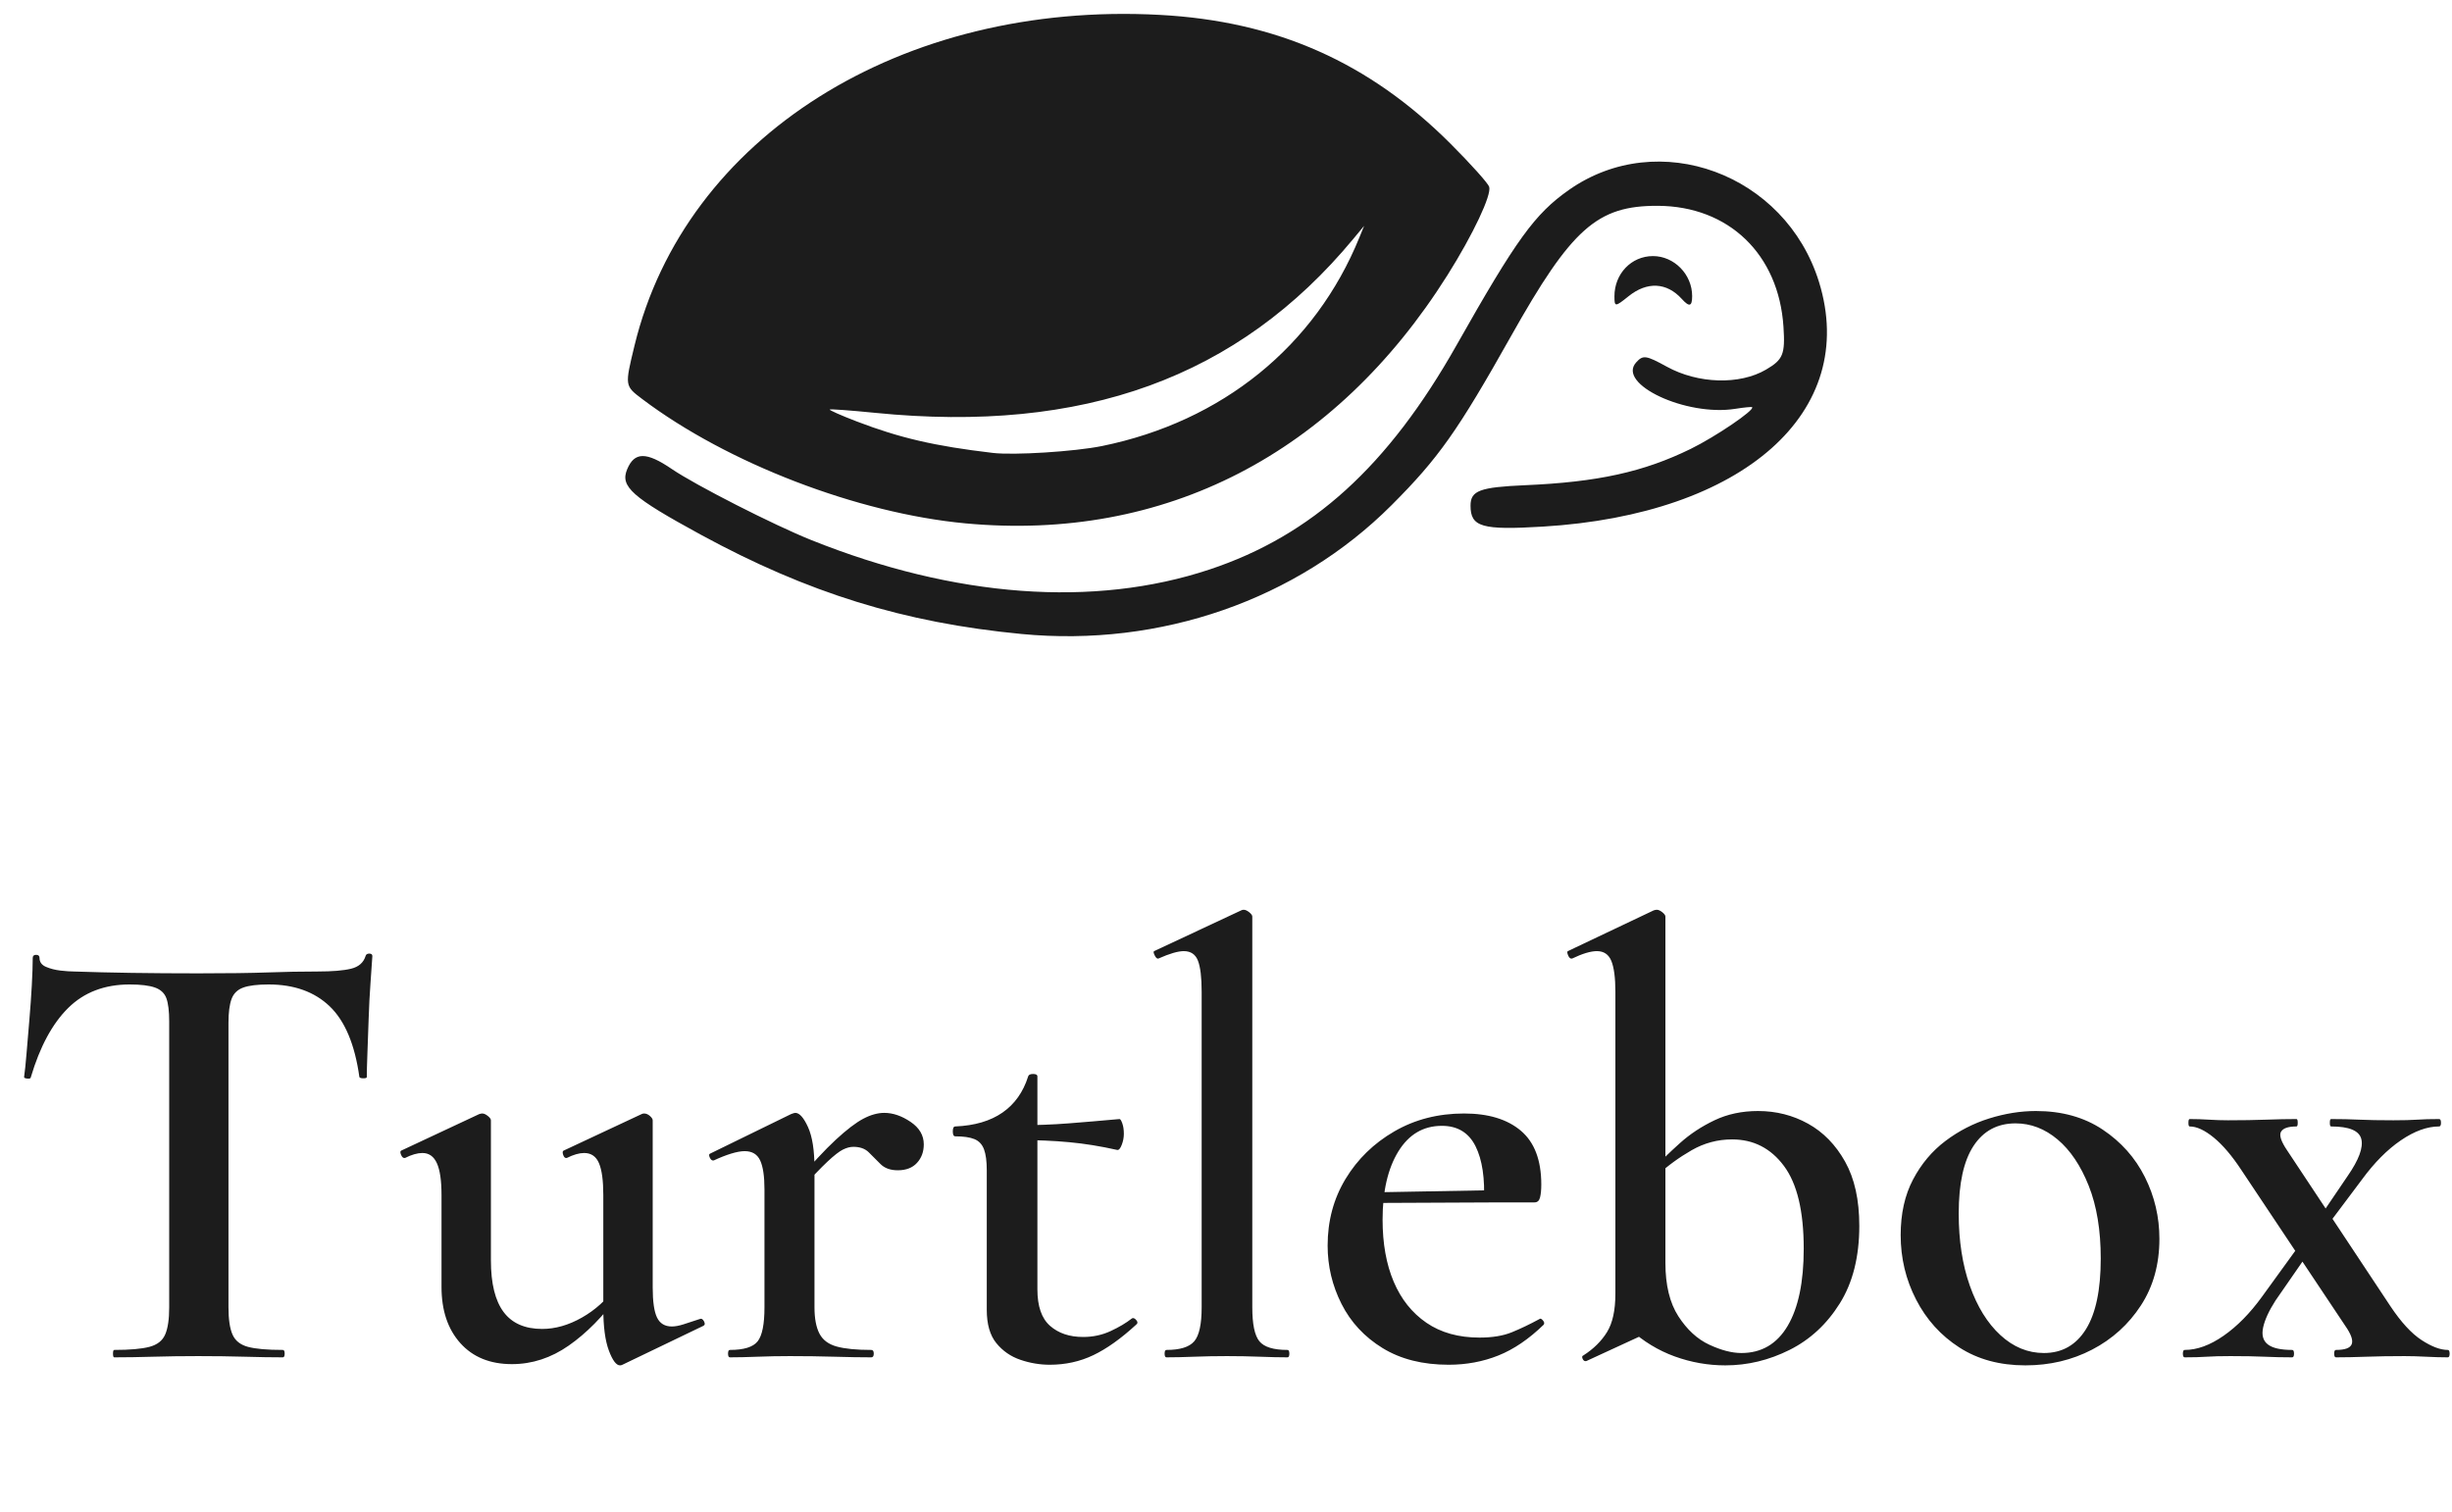
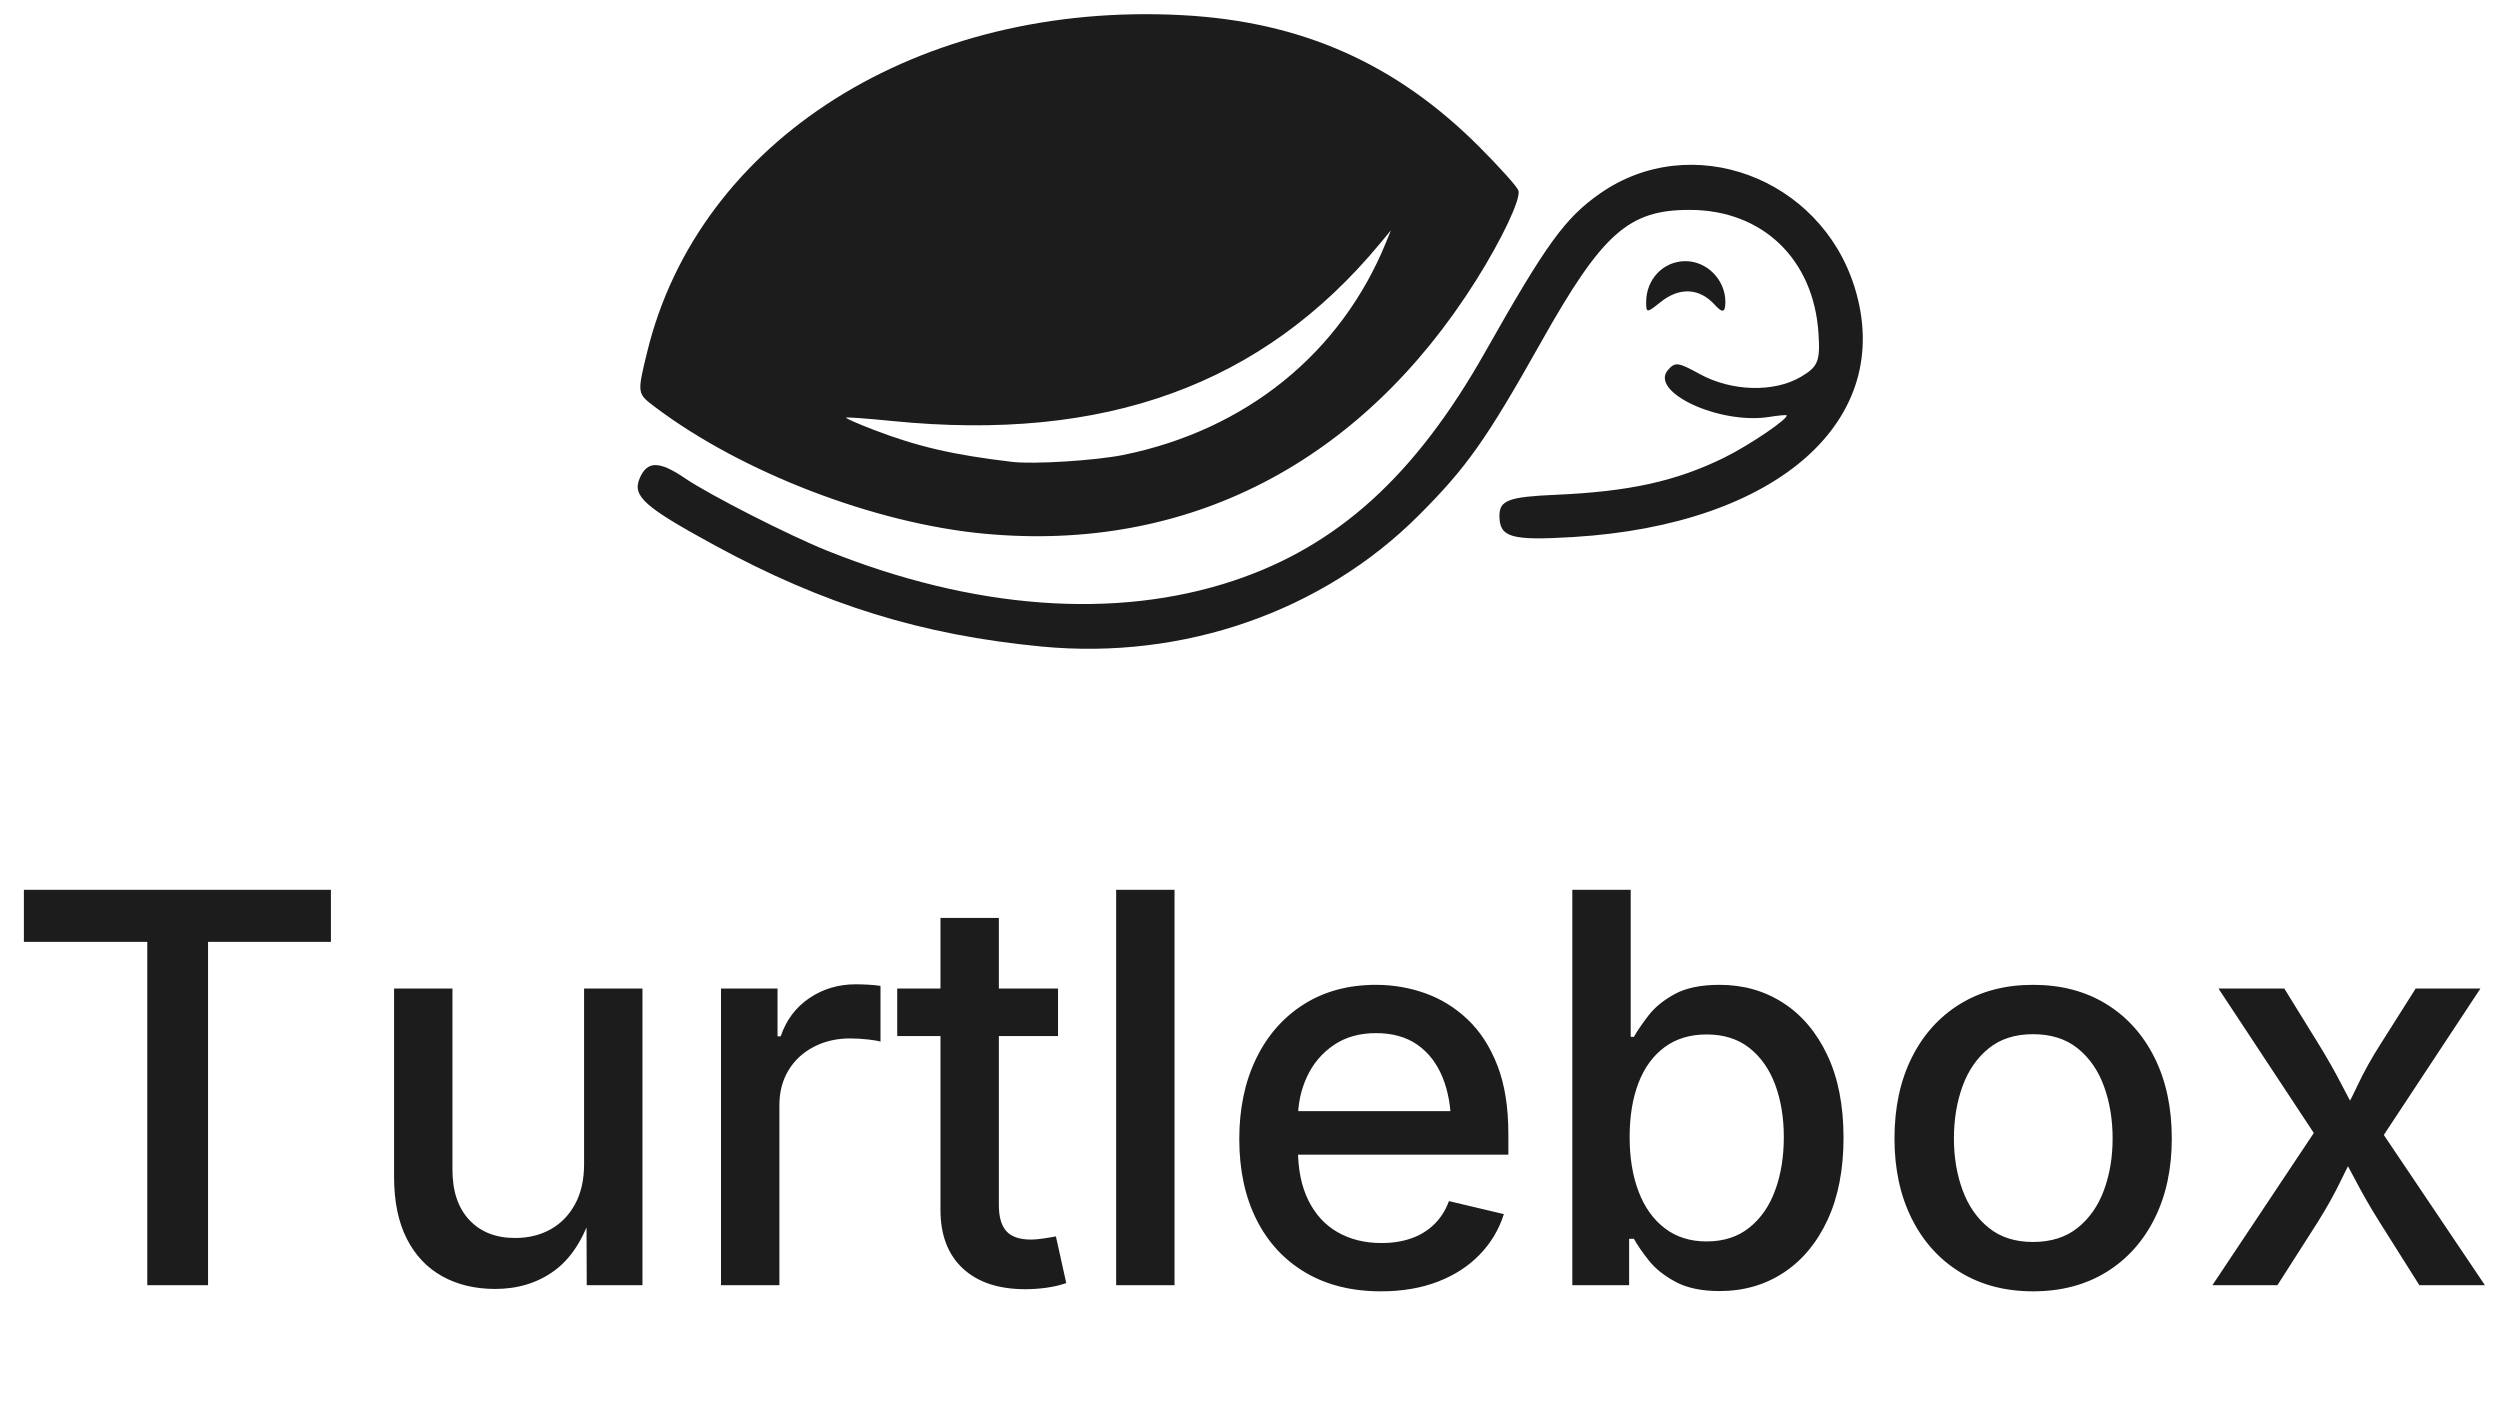
- <svg xmlns="http://www.w3.org/2000/svg" viewBox="0 0 476.5 293.8" width="476.5" height="293.8">
-   <g transform="translate(119.1 0) scale(0.5593)">
+ <svg xmlns="http://www.w3.org/2000/svg" viewBox="0 0 552 313.8" width="552" height="313.8">
+   <g transform="translate(138.0 0) scale(0.6479)">
    <path fill="#1c1c1c" fill-rule="evenodd" d="M142.00,220.34C101.09,216.42 67.75,206.09 30.50,185.80C6.63,172.79 2.47,169.10 4.95,163.13C7.49,156.99 11.61,156.96 20.50,163.02C28.72,168.62 55.82,182.43 68.90,187.68C118.82,207.71 167.14,211.28 207.33,197.92C242.90,186.09 269.36,162.06 293.12,120.00C313.97,83.11 320.31,74.35 332.18,66.01C363.31,44.15 407.38,60.36 419.06,97.95C433.09,143.15 392.87,178.82 323.12,183.02C301.92,184.30 298.00,183.16 298.00,175.74C298.00,170.51 301.18,169.32 317.00,168.63C342.18,167.54 358.11,164.04 374.50,156.01C383.12,151.79 396.84,142.47 395.84,141.52C395.65,141.34 393.03,141.60 390.00,142.08C372.94,144.81 348.73,133.48 355.54,125.96C357.93,123.31 358.93,123.45 366.22,127.45C377.07,133.41 391.49,133.83 400.66,128.46C406.60,124.98 407.36,123.13 406.73,113.57C405.09,88.34 387.68,71.61 363.00,71.53C342.00,71.47 333.11,79.37 312.08,116.80C293.51,149.84 286.88,159.23 270.56,175.57C237.71,208.46 190.30,224.97 142.00,220.34ZM122.50,181.89C85.05,178.40 39.76,160.98 10.25,138.72C4.10,134.08 4.11,134.17 7.51,120.14C25.07,47.65 100.16,0.35 190.00,5.17C230.58,7.35 262.76,21.63 291.13,50.03C298.08,56.99 304.09,63.69 304.48,64.93C305.37,67.74 298.90,81.45 290.01,95.58C250.80,157.87 191.67,188.34 122.50,181.89ZM169.93,155.02C211.72,146.50 244.03,120.31 259.39,82.50L261.02,78.50L257.29,83.00C217.33,131.21 163.60,150.75 91.01,143.47C82.60,142.63 75.55,142.11 75.34,142.33C75.13,142.54 79.35,144.41 84.73,146.47C99.70,152.22 111.86,155.03 132.00,157.41C139.39,158.28 160.41,156.95 169.93,155.02ZM348.00,102.97C348.00,95.14 353.87,89.01 361.38,89.00C368.76,89.00 375.00,95.36 375.00,102.90C375.00,106.53 374.03,106.80 371.41,103.90C366.17,98.11 359.36,97.77 352.90,102.96C348.22,106.72 348.00,106.72 348.00,102.97Z" />
  </g>
-   <path fill="#1c1c1c" d="M25.2 191.362Q17.88 191.362 13.26 195.922Q8.64 200.482 6.0 209.362Q6.0 209.722 5.34 209.662Q4.68 209.602 4.68 209.362Q4.92 207.682 5.16 204.742Q5.4 201.802 5.7 198.322Q6.0 194.842 6.18 191.542Q6.36 188.242 6.36 186.202Q6.36 185.602 7.02 185.602Q7.68 185.602 7.68 186.202Q7.68 187.402 8.94 187.942Q10.2 188.482 11.76 188.662Q13.32 188.842 14.4 188.842Q24.72 189.202 38.52 189.202Q47.04 189.202 52.02 189.022Q57.0 188.842 61.68 188.842Q66.0 188.842 68.22 188.302Q70.44 187.762 71.04 185.842Q71.16 185.362 71.76 185.362Q72.36 185.362 72.36 185.842Q72.24 187.762 72.0 191.062Q71.76 194.362 71.64 198.022Q71.52 201.682 71.4 204.742Q71.28 207.802 71.28 209.362Q71.28 209.602 70.62 209.602Q69.96 209.602 69.84 209.362Q68.52 199.882 64.08 195.622Q59.64 191.362 52.2 191.362Q48.96 191.362 47.28 191.962Q45.6 192.562 45.0 194.182Q44.4 195.802 44.4 198.802V254.122Q44.4 257.602 45.18 259.402Q45.96 261.202 48.18 261.802Q50.4 262.402 54.96 262.402Q55.32 262.402 55.32 263.122Q55.32 263.842 54.96 263.842Q51.72 263.842 47.58 263.722Q43.44 263.602 38.52 263.602Q33.84 263.602 29.76 263.722Q25.68 263.842 22.2 263.842Q21.96 263.842 21.96 263.122Q21.96 262.402 22.2 262.402Q26.76 262.402 29.04 261.802Q31.32 261.202 32.1 259.402Q32.88 257.602 32.88 254.122V198.562Q32.88 195.562 32.34 194.062Q31.8 192.562 30.12 191.962Q28.44 191.362 25.2 191.362Z M99.48 265.162Q93.12 265.162 89.46 261.082Q85.8 257.002 85.8 250.162V232.282Q85.8 228.082 84.9 226.102Q84.0 224.122 82.08 224.122Q80.64 224.122 78.72 225.082Q78.24 225.202 77.94 224.482Q77.64 223.762 78.0 223.642L93.12 216.562Q93.48 216.442 93.72 216.442Q94.2 216.442 94.8 216.922Q95.4 217.402 95.4 217.762V245.002Q95.4 251.722 97.86 255.022Q100.32 258.322 105.36 258.322Q109.2 258.322 113.1 256.102Q117.0 253.882 119.52 250.282L120.24 251.722Q115.68 257.962 110.52 261.562Q105.36 265.162 99.48 265.162ZM126.84 217.762V250.282Q126.84 254.362 127.68 256.102Q128.52 257.842 130.56 257.842Q131.52 257.842 132.84 257.422Q134.16 257.002 135.96 256.402Q136.44 256.162 136.8 256.822Q137.16 257.482 136.68 257.722L120.96 265.282Q120.72 265.402 120.48 265.402Q119.4 265.402 118.32 262.522Q117.24 259.642 117.24 254.362V232.282Q117.24 228.082 116.4 226.102Q115.56 224.122 113.52 224.122Q112.08 224.122 110.16 225.082Q109.68 225.202 109.44 224.482Q109.2 223.762 109.56 223.642L124.68 216.562Q124.92 216.442 125.16 216.442Q125.76 216.442 126.3 216.922Q126.84 217.402 126.84 217.762Z M155.52 231.322 154.68 229.882Q159.24 224.482 162.42 221.542Q165.6 218.602 167.76 217.462Q169.92 216.322 171.84 216.322Q174.36 216.322 176.94 218.062Q179.52 219.802 179.52 222.442Q179.52 224.602 178.2 226.042Q176.88 227.482 174.48 227.482Q172.32 227.482 171.12 226.282Q169.92 225.082 168.84 224.002Q167.76 222.922 165.84 222.922Q164.88 222.922 163.8 223.462Q162.72 224.002 160.8 225.802Q158.88 227.602 155.52 231.322ZM141.84 263.842Q141.48 263.842 141.48 263.122Q141.48 262.402 141.84 262.402Q145.92 262.402 147.24 260.722Q148.56 259.042 148.56 254.122V231.202Q148.56 227.362 147.72 225.562Q146.88 223.762 144.72 223.762Q143.64 223.762 142.08 224.242Q140.52 224.722 138.72 225.562Q138.24 225.682 137.94 225.022Q137.64 224.362 138.0 224.242L153.72 216.562Q154.32 216.322 154.56 216.322Q155.76 216.322 157.02 219.082Q158.28 221.842 158.28 227.122V254.122Q158.28 257.362 159.24 259.222Q160.2 261.082 162.6 261.742Q165.0 262.402 169.32 262.402Q169.8 262.402 169.8 263.122Q169.8 263.842 169.32 263.842Q166.2 263.842 162.18 263.722Q158.16 263.602 153.48 263.602Q150.24 263.602 147.18 263.722Q144.12 263.842 141.84 263.842Z M204 265.282Q201.12 265.282 198.3 264.322Q195.48 263.362 193.62 261.082Q191.76 258.802 191.76 254.602V227.482Q191.76 224.842 191.22 223.402Q190.68 221.962 189.36 221.422Q188.04 220.882 185.64 220.882Q185.16 220.882 185.16 219.922Q185.16 218.962 185.64 218.962Q191.28 218.722 194.82 216.262Q198.36 213.802 199.8 209.242Q199.92 208.762 200.76 208.762Q201.6 208.762 201.6 209.242V250.642Q201.6 255.562 204.06 257.722Q206.52 259.882 210.48 259.882Q213.36 259.882 215.82 258.742Q218.28 257.602 219.96 256.282Q220.32 256.042 220.8 256.582Q221.28 257.122 220.8 257.482Q216.36 261.562 212.46 263.422Q208.56 265.282 204 265.282ZM217.08 223.522Q212.28 222.442 207.78 222.022Q203.28 221.602 198.12 221.602V218.722Q203.04 218.722 207.66 218.362Q212.28 218.002 217.56 217.522Q217.8 217.522 218.1 218.362Q218.4 219.202 218.4 220.402Q218.4 221.482 217.98 222.562Q217.56 223.642 217.08 223.522Z M226.68 263.842Q226.32 263.842 226.32 263.122Q226.32 262.402 226.68 262.402Q230.64 262.402 232.08 260.722Q233.52 259.042 233.52 254.122V192.802Q233.52 188.602 232.8 186.742Q232.08 184.882 230.04 184.882Q228.36 184.882 225.12 186.322Q224.76 186.442 224.4 185.722Q224.04 185.002 224.28 184.882L241.2 176.962Q241.44 176.842 241.68 176.842Q242.16 176.842 242.76 177.322Q243.36 177.802 243.36 178.162V254.122Q243.36 259.042 244.74 260.722Q246.12 262.402 250.2 262.402Q250.56 262.402 250.56 263.122Q250.56 263.842 250.2 263.842Q247.92 263.842 244.86 263.722Q241.8 263.602 238.44 263.602Q235.08 263.602 232.02 263.722Q228.96 263.842 226.68 263.842Z M281.52 265.282Q273.96 265.282 268.68 262.042Q263.4 258.802 260.7 253.462Q258 248.122 258 242.122Q258 234.922 261.48 229.162Q264.96 223.402 270.96 219.922Q276.96 216.442 284.52 216.442Q291.6 216.442 295.56 219.802Q299.52 223.162 299.52 230.242Q299.52 231.802 299.28 232.762Q299.04 233.722 298.2 233.722H288.36Q288.72 226.762 286.74 222.802Q284.76 218.842 280.2 218.842Q274.8 218.842 271.74 223.822Q268.68 228.802 268.68 237.082Q268.68 244.042 270.84 249.142Q273 254.242 277.2 257.122Q281.4 260.002 287.52 260.002Q291.24 260.002 293.76 258.982Q296.28 257.962 299.16 256.402Q299.4 256.162 299.82 256.642Q300.24 257.122 300 257.482Q295.68 261.682 291.18 263.482Q286.68 265.282 281.52 265.282ZM265.2 233.842 265.08 231.802 291.72 231.322V233.722Z M335.28 265.402Q330.24 265.402 325.44 263.662Q320.64 261.922 316.68 258.322L323.64 245.482Q323.64 251.962 326.16 255.862Q328.68 259.762 332.16 261.382Q335.64 263.002 338.4 263.002Q344.28 263.002 347.4 257.722Q350.52 252.442 350.52 242.722Q350.52 231.802 346.68 226.642Q342.84 221.482 336.6 221.482Q332.4 221.482 328.74 223.582Q325.08 225.682 322.08 228.442L321.0 227.482Q323.52 224.842 326.46 222.202Q329.4 219.562 333.18 217.762Q336.96 215.962 341.64 215.962Q346.92 215.962 351.36 218.422Q355.8 220.882 358.56 225.802Q361.32 230.722 361.32 238.282Q361.32 247.282 357.54 253.342Q353.76 259.402 347.76 262.402Q341.76 265.402 335.28 265.402ZM308.28 264.562Q307.8 264.682 307.56 264.142Q307.32 263.602 307.68 263.482Q310.68 261.562 312.3 258.922Q313.92 256.282 313.92 251.482V192.802Q313.92 188.722 313.14 186.802Q312.36 184.882 310.32 184.882Q308.52 184.882 305.52 186.322Q305.04 186.442 304.74 185.722Q304.44 185.002 304.68 184.882L321.36 176.962Q321.72 176.842 321.96 176.842Q322.44 176.842 323.04 177.322Q323.64 177.802 323.64 178.162V257.482Z M393.6 265.402Q386.16 265.402 380.76 261.922Q375.36 258.442 372.36 252.622Q369.36 246.802 369.36 240.082Q369.36 233.842 371.76 229.282Q374.16 224.722 378.06 221.782Q381.96 218.842 386.58 217.402Q391.2 215.962 395.64 215.962Q403.2 215.962 408.6 219.562Q414.0 223.162 416.82 228.802Q419.64 234.442 419.64 240.802Q419.64 248.242 416.04 253.762Q412.44 259.282 406.56 262.342Q400.68 265.402 393.6 265.402ZM397.2 263.002Q402.48 263.002 405.36 258.382Q408.24 253.762 408.24 244.642Q408.24 236.362 405.9 230.482Q403.56 224.602 399.84 221.482Q396.12 218.362 391.68 218.362Q386.4 218.362 383.52 222.742Q380.64 227.122 380.64 235.882Q380.64 243.802 382.8 249.922Q384.96 256.042 388.74 259.522Q392.52 263.002 397.2 263.002Z M453.96 263.842Q453.6 263.842 453.6 263.122Q453.6 262.402 453.96 262.402Q456.6 262.402 457.02 261.262Q457.44 260.122 455.76 257.722L435.6 227.482Q432.84 223.282 430.2 221.122Q427.56 218.962 425.52 218.962Q425.28 218.962 425.28 218.242Q425.28 217.522 425.52 217.522Q427.32 217.522 429.24 217.642Q431.16 217.762 432.96 217.762Q437.16 217.762 440.4 217.642Q443.64 217.522 446.28 217.522Q446.52 217.522 446.52 218.242Q446.52 218.962 446.28 218.962Q443.88 218.962 443.28 219.982Q442.68 221.002 444.48 223.642L464.52 253.882Q467.64 258.562 470.58 260.482Q473.52 262.402 475.68 262.402Q476.04 262.402 476.04 263.122Q476.04 263.842 475.68 263.842Q473.76 263.842 471.48 263.722Q469.2 263.602 467.28 263.602Q463.08 263.602 459.84 263.722Q456.6 263.842 453.96 263.842ZM424.56 263.842Q424.2 263.842 424.2 263.122Q424.2 262.402 424.56 262.402Q428.16 262.402 432.12 259.642Q436.08 256.882 439.56 252.082L448.08 240.322L449.76 241.882L442.2 252.802Q440.28 255.802 439.8 258.022Q439.32 260.242 440.7 261.322Q442.08 262.402 445.44 262.402Q445.8 262.402 445.8 263.122Q445.8 263.842 445.44 263.842Q442.68 263.842 440.1 263.722Q437.52 263.602 433.44 263.602Q430.56 263.602 428.82 263.722Q427.08 263.842 424.56 263.842ZM450.36 240.802 448.92 239.362 456.24 228.562Q459.48 223.882 458.88 221.422Q458.28 218.962 453 218.962Q452.76 218.962 452.76 218.242Q452.76 217.522 453 217.522Q455.88 217.522 458.46 217.642Q461.04 217.762 465.12 217.762Q468.0 217.762 469.74 217.642Q471.48 217.522 474.0 217.522Q474.36 217.522 474.36 218.242Q474.36 218.962 474.0 218.962Q470.52 218.962 466.56 221.662Q462.6 224.362 459.0 229.282Z" />
+   <path fill="#1c1c1c" d="M5.273 207.957V196.473H73.066V207.957H45.938V283.778H32.52V207.957Z M109.336 284.598Q102.656 284.598 97.617 281.786Q92.578 278.973 89.795 273.465Q87.012 267.957 87.012 259.871V218.27H99.902V258.289Q99.902 265.379 103.623 269.364Q107.344 273.348 113.73 273.348Q118.125 273.348 121.553 271.444Q124.98 269.539 126.973 265.877Q128.965 262.215 128.965 257.059V218.27H141.855V283.778H129.551L129.492 267.723H130.723Q127.852 276.629 122.344 280.614Q116.836 284.598 109.336 284.598Z M159.199 283.778V218.27H171.68V228.817H172.383Q174.199 223.426 178.711 220.379Q183.223 217.332 188.965 217.332Q190.195 217.332 191.777 217.42Q193.359 217.508 194.414 217.684V229.989Q193.711 229.754 191.719 229.52Q189.727 229.286 187.676 229.286Q183.223 229.286 179.648 231.161Q176.074 233.036 174.082 236.346Q172.09 239.657 172.09 243.993V283.778Z M233.613 218.27V228.758H198.105V218.27ZM207.656 202.684H220.547V266.082Q220.547 270.008 222.217 271.854Q223.887 273.7 227.695 273.7Q228.691 273.7 230.332 273.465Q231.973 273.231 233.145 272.996L235.43 283.309Q233.379 284.012 231.035 284.334Q228.691 284.657 226.406 284.657Q217.5 284.657 212.578 280.057Q207.656 275.457 207.656 267.137Z M259.336 196.473V283.778H246.445V196.473Z M304.922 285.125Q295.254 285.125 288.223 280.965Q281.191 276.805 277.412 269.246Q273.633 261.688 273.633 251.493Q273.633 241.414 277.354 233.739Q281.074 226.063 287.871 221.756Q294.668 217.45 303.809 217.45Q309.434 217.45 314.648 219.295Q319.863 221.141 324.023 225.067Q328.184 228.993 330.615 235.233Q333.047 241.473 333.047 250.379V254.95H280.84V245.34H326.426L320.391 248.504Q320.391 242.469 318.516 237.87Q316.641 233.27 312.979 230.692Q309.316 228.114 303.809 228.114Q298.359 228.114 294.492 230.75Q290.625 233.387 288.604 237.694Q286.582 242 286.582 247.098V253.661Q286.582 260.399 288.896 265.057Q291.211 269.715 295.371 272.088Q299.531 274.461 305.039 274.461Q308.672 274.461 311.602 273.436Q314.531 272.411 316.67 270.33Q318.809 268.25 319.922 265.204L332.051 268.075Q330.469 273.114 326.748 276.981Q323.027 280.848 317.49 282.987Q311.953 285.125 304.922 285.125Z M379.688 285.067Q373.77 285.067 369.99 283.045Q366.211 281.024 364.072 278.329Q361.934 275.633 360.762 273.524H359.707V283.778H347.168V196.473H360.059V228.934H360.762Q361.934 226.883 364.014 224.188Q366.094 221.493 369.814 219.471Q373.535 217.45 379.688 217.45Q387.539 217.45 393.721 221.434Q399.902 225.418 403.477 232.977Q407.051 240.536 407.051 251.2Q407.051 261.746 403.535 269.334Q400.02 276.922 393.838 280.995Q387.656 285.067 379.688 285.067ZM376.816 274.11Q382.441 274.11 386.25 271.063Q390.059 268.016 391.963 262.801Q393.867 257.586 393.867 251.082Q393.867 244.637 391.963 239.51Q390.059 234.383 386.279 231.395Q382.5 228.407 376.816 228.407Q371.309 228.407 367.5 231.248Q363.691 234.09 361.758 239.159Q359.824 244.227 359.824 251.082Q359.824 257.879 361.787 263.065Q363.75 268.25 367.559 271.18Q371.367 274.11 376.816 274.11Z M448.887 285.125Q439.688 285.125 432.803 280.907Q425.918 276.688 422.109 269.071Q418.301 261.454 418.301 251.375Q418.301 241.18 422.109 233.534Q425.918 225.887 432.803 221.668Q439.688 217.45 448.887 217.45Q458.145 217.45 465.029 221.668Q471.914 225.887 475.723 233.534Q479.531 241.18 479.531 251.375Q479.531 261.454 475.723 269.071Q471.914 276.688 465.029 280.907Q458.145 285.125 448.887 285.125ZM448.887 274.227Q454.863 274.227 458.76 271.092Q462.656 267.957 464.561 262.772Q466.465 257.586 466.465 251.375Q466.465 245.106 464.561 239.862Q462.656 234.618 458.76 231.483Q454.863 228.348 448.887 228.348Q442.969 228.348 439.102 231.483Q435.234 234.618 433.33 239.832Q431.426 245.047 431.426 251.375Q431.426 257.586 433.33 262.772Q435.234 267.957 439.102 271.092Q442.969 274.227 448.887 274.227Z M488.496 283.778 514.219 245.164 514.16 255.125 489.844 218.27H504.375L511.758 230.223Q514.805 235.145 517.119 239.657Q519.434 244.168 521.836 248.387H515.918Q518.438 244.168 520.547 239.657Q522.656 235.145 525.82 230.223L533.379 218.27H547.676L523.125 255.477V245.809L548.672 283.778H534.199L525.41 269.832Q522.363 264.969 520.078 260.575Q517.793 256.18 515.391 252.079H521.367Q519.023 256.18 516.914 260.575Q514.805 264.969 511.758 269.832L502.852 283.778Z" />
</svg>
